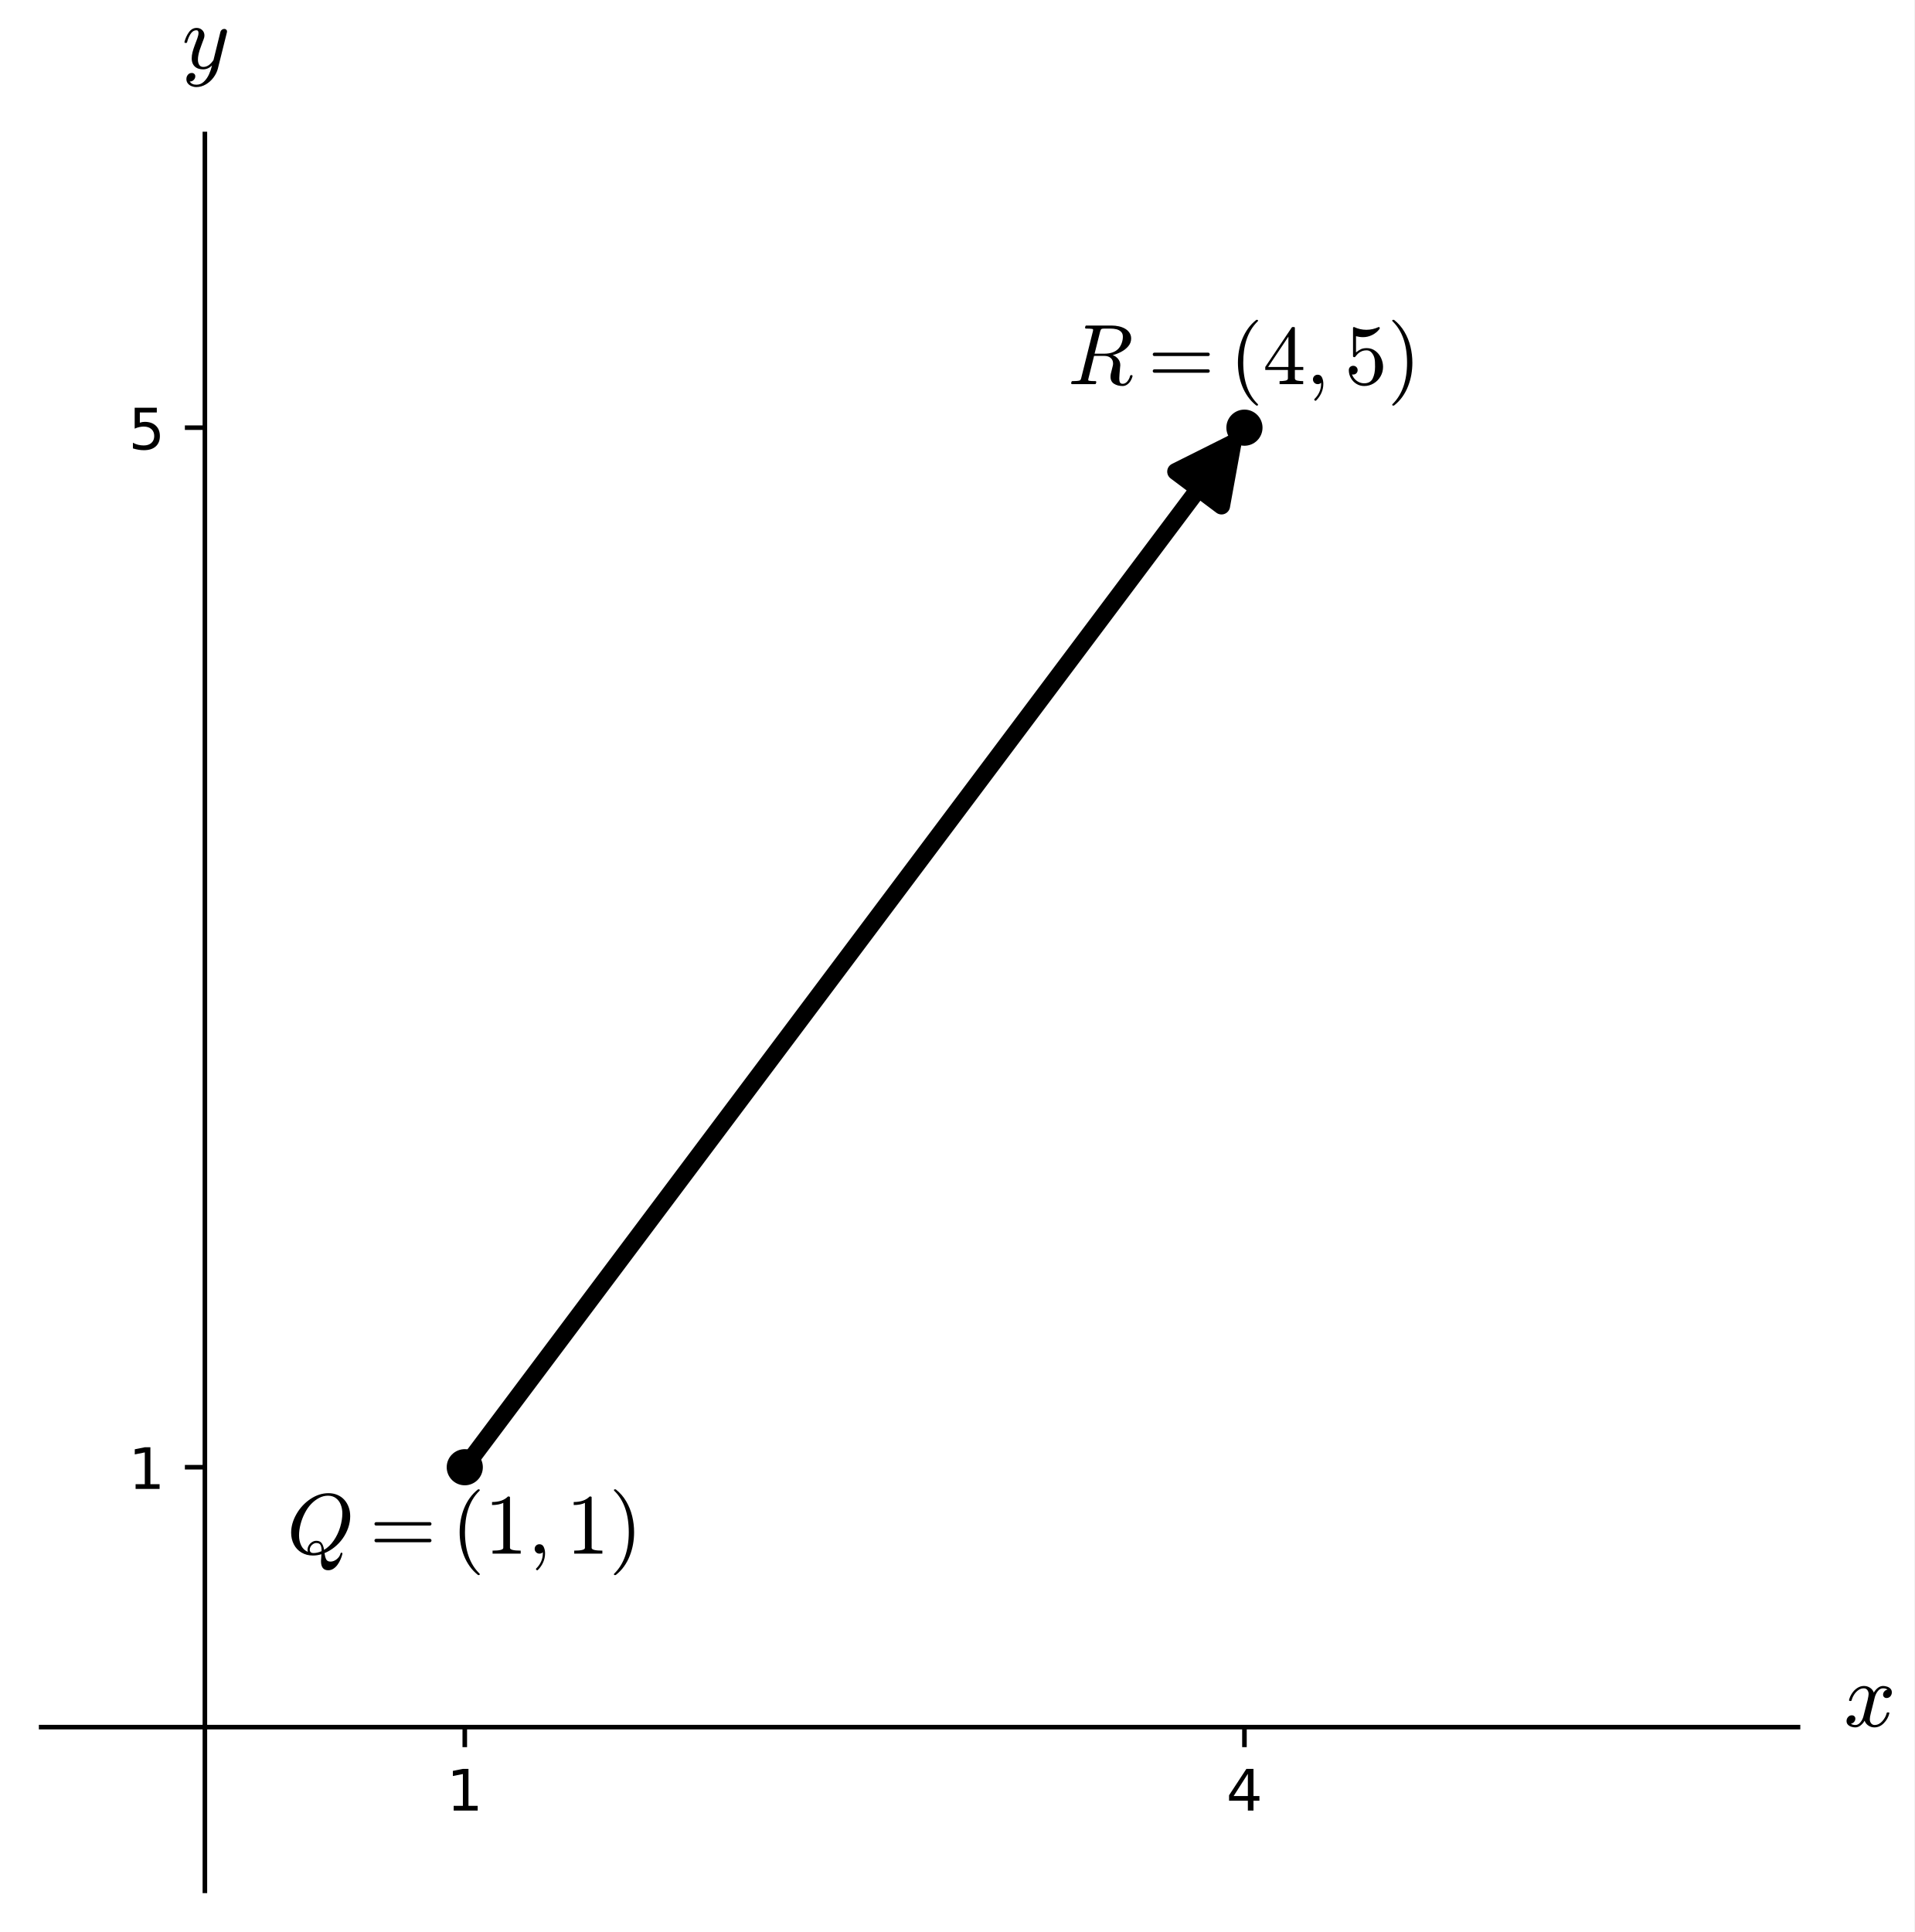
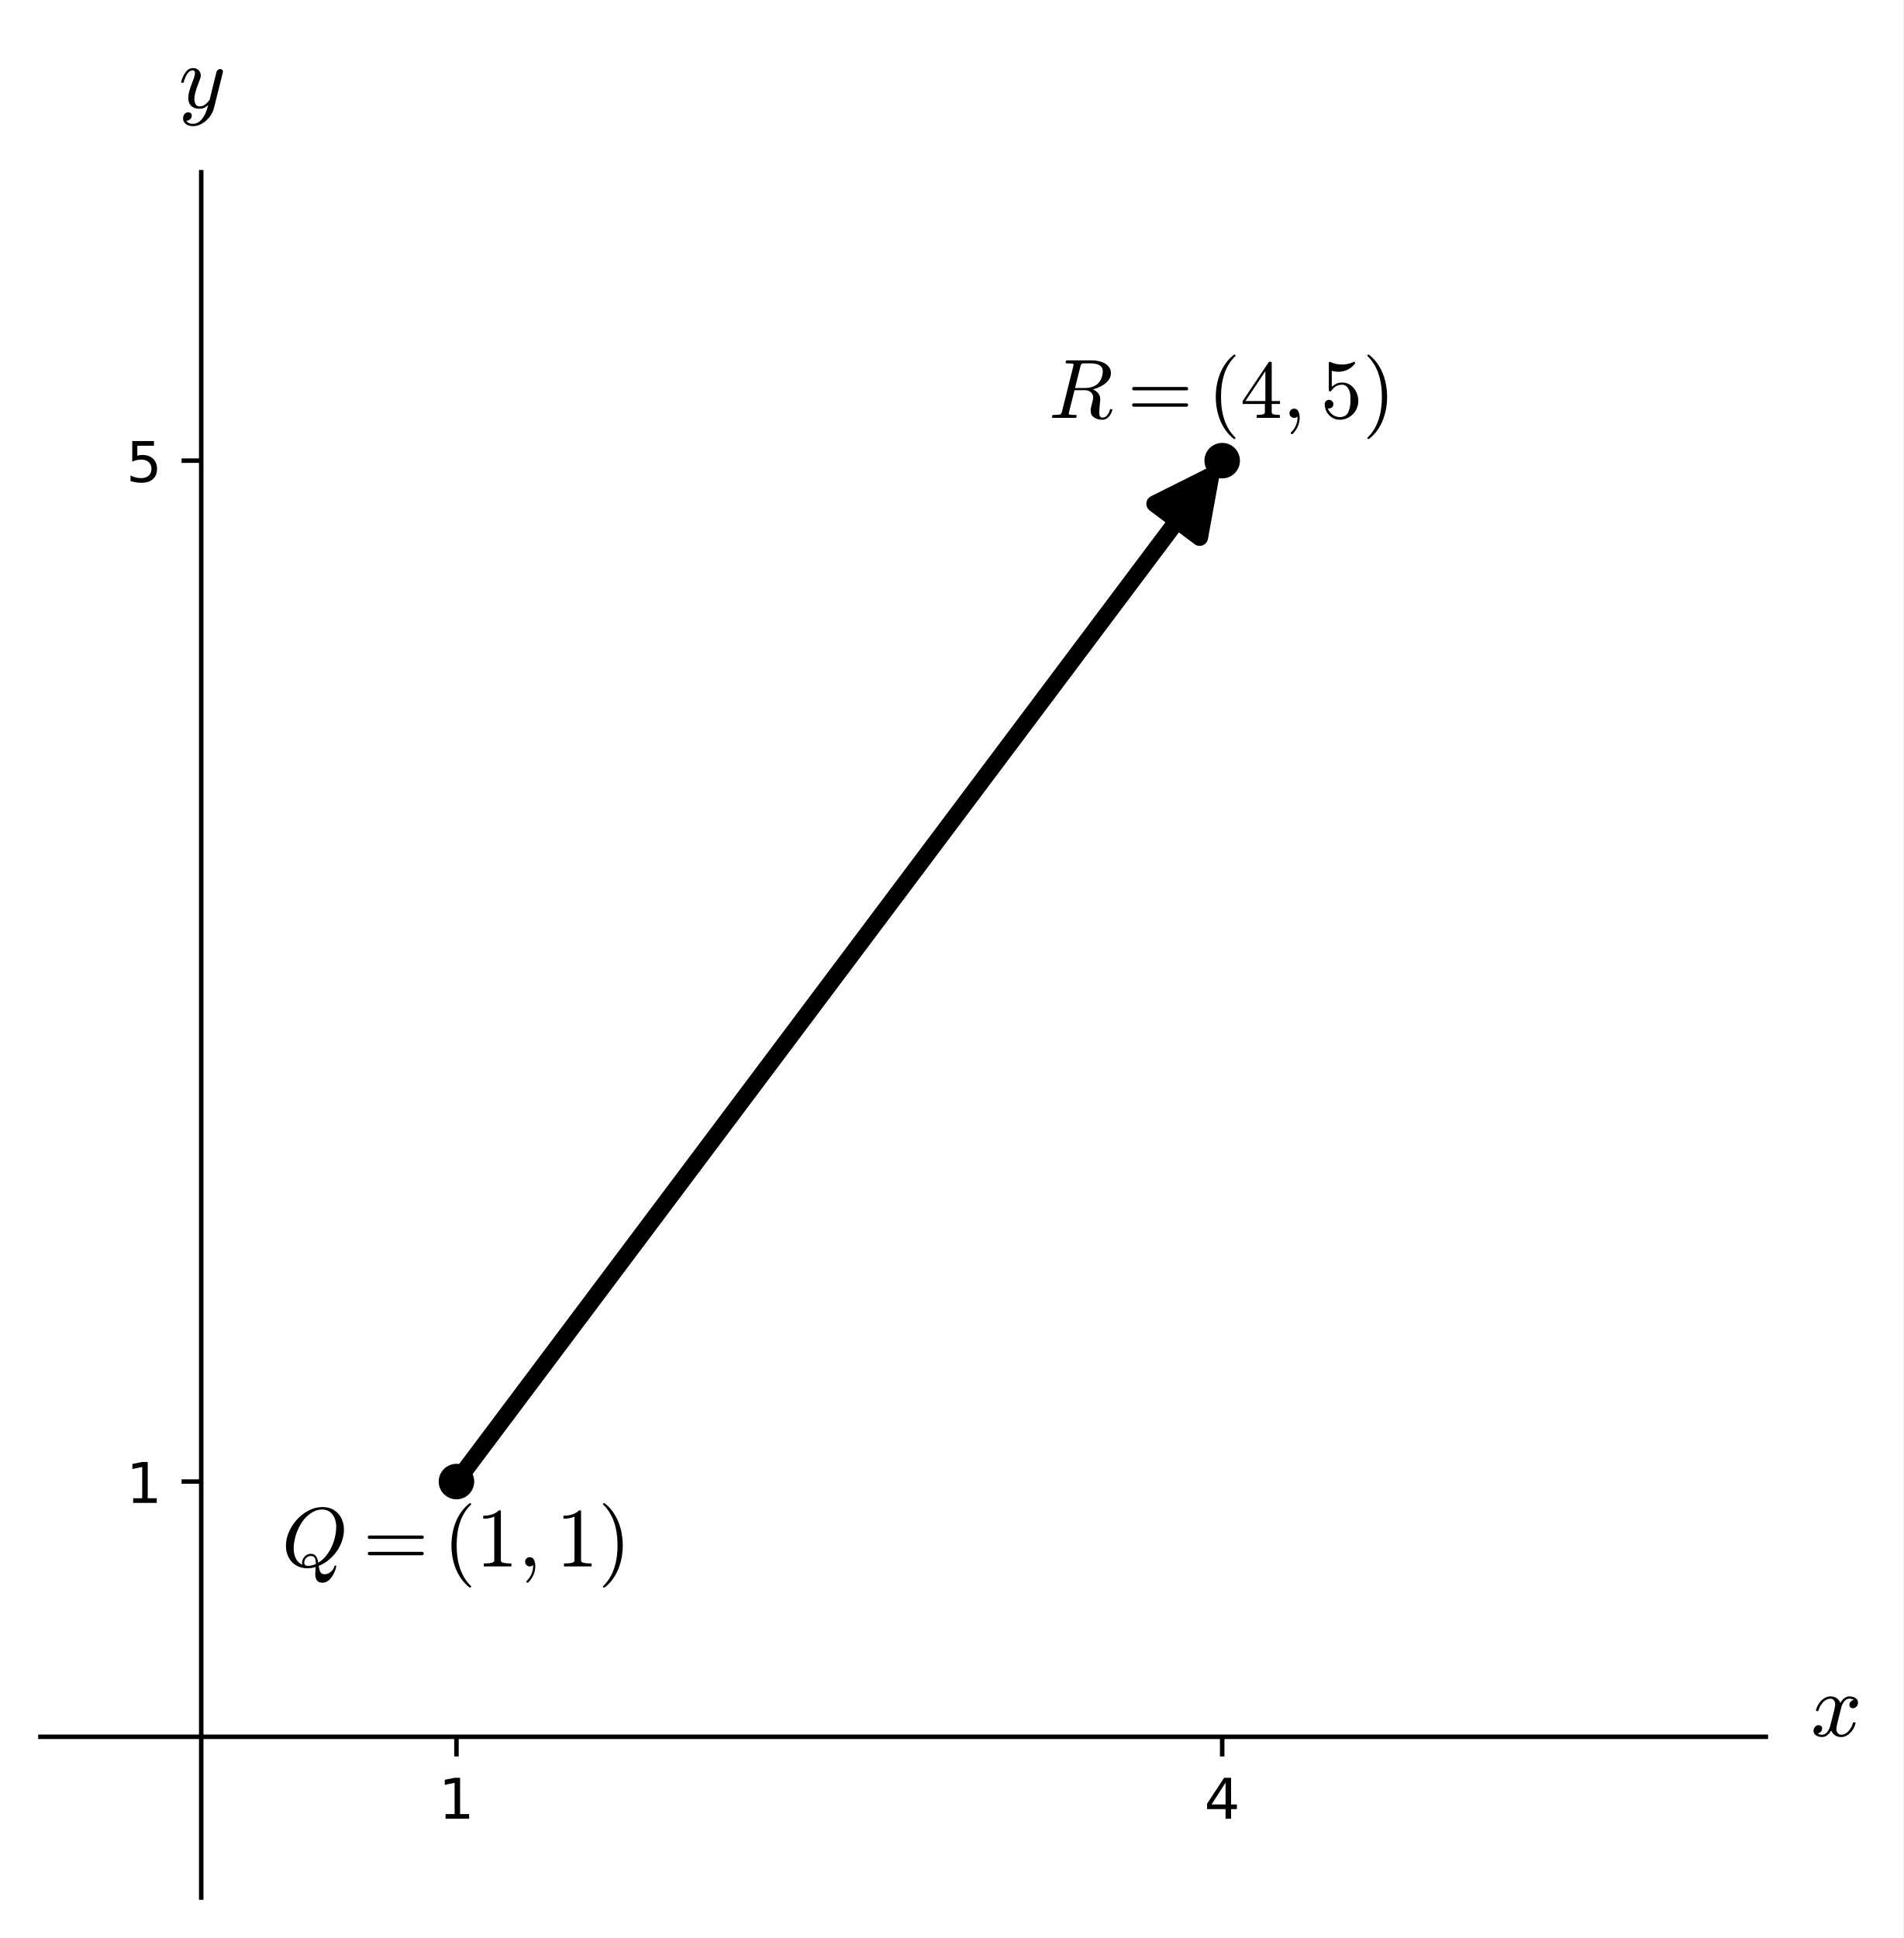
- <svg xmlns="http://www.w3.org/2000/svg" xmlns:xlink="http://www.w3.org/1999/xlink" width="334.9pt" height="338.002pt" viewBox="0 0 334.9 338.002" version="1.1">
+ <svg xmlns="http://www.w3.org/2000/svg" xmlns:xlink="http://www.w3.org/1999/xlink" width="339.04pt" height="345.245pt" viewBox="0 0 339.04 345.245" version="1.1">
  <defs>
    <style type="text/css">*{stroke-linejoin: round; stroke-linecap: butt}</style>
  </defs>
  <g id="figure_1">
    <g id="patch_1">
-       <path d="M -0 338.002  L 334.9 338.002  L 334.9 0  L -0 0  z " style="fill: #ffffff" />
+       <path d="M -0 345.245  L 339.04 345.245  L 339.04 0  L -0 0  z " style="fill: #ffffff" />
    </g>
    <g id="axes_1">
      <g id="patch_2">
-         <path d="M 7.2 330.803  L 314.56 330.803  L 314.56 23.442  L 7.2 23.442  z " style="fill: #ffffff" />
+         <path d="M 7.2 338.045  L 314.56 338.045  L 314.56 30.685  L 7.2 30.685  z " style="fill: #ffffff" />
      </g>
      <g id="PathCollection_1">
-         <path d="M 81.312 259.853  C 82.151 259.853 82.955 259.52 83.548 258.927  C 84.141 258.334 84.474 257.529 84.474 256.691  C 84.474 255.852 84.141 255.047 83.548 254.454  C 82.955 253.861 82.151 253.528 81.312 253.528  C 80.473 253.528 79.669 253.861 79.076 254.454  C 78.483 255.047 78.15 255.852 78.15 256.691  C 78.15 257.529 78.483 258.334 79.076 258.927  C 79.669 259.52 80.473 259.853 81.312 259.853  z " clip-path="url(#pfe573977d1)" />
+         <path d="M 81.312 267.095  C 82.151 267.095 82.955 266.762 83.548 266.169  C 84.141 265.576 84.474 264.772 84.474 263.933  C 84.474 263.094 84.141 262.29 83.548 261.697  C 82.955 261.104 82.151 260.771 81.312 260.771  C 80.473 260.771 79.669 261.104 79.076 261.697  C 78.483 262.29 78.15 263.094 78.15 263.933  C 78.15 264.772 78.483 265.576 79.076 266.169  C 79.669 266.762 80.473 267.095 81.312 267.095  z " clip-path="url(#p85e55a3496)" />
      </g>
      <g id="PathCollection_2">
-         <path d="M 217.714 77.983  C 218.553 77.983 219.357 77.65 219.95 77.057  C 220.543 76.464 220.877 75.659 220.877 74.821  C 220.877 73.982 220.543 73.178 219.95 72.585  C 219.357 71.992 218.553 71.658 217.714 71.658  C 216.876 71.658 216.071 71.992 215.478 72.585  C 214.885 73.178 214.552 73.982 214.552 74.821  C 214.552 75.659 214.885 76.464 215.478 77.057  C 216.071 77.65 216.876 77.983 217.714 77.983  z " clip-path="url(#pfe573977d1)" />
+         <path d="M 217.714 85.226  C 218.553 85.226 219.357 84.892 219.95 84.299  C 220.543 83.706 220.877 82.902 220.877 82.063  C 220.877 81.225 220.543 80.42 219.95 79.827  C 219.357 79.234 218.553 78.901 217.714 78.901  C 216.876 78.901 216.071 79.234 215.478 79.827  C 214.885 80.42 214.552 81.225 214.552 82.063  C 214.552 82.902 214.885 83.706 215.478 84.299  C 216.071 84.892 216.876 85.226 217.714 85.226  z " clip-path="url(#p85e55a3496)" />
      </g>
      <g id="matplotlib.axis_1">
        <g id="xtick_1">
          <g id="line2d_1">
            <defs>
-               <path id="m348ddeb026" d="M 0 0  L 0 3.5  " style="stroke: #000000; stroke-width: 0.8" />
+               <path id="m8d1556620a" d="M 0 0  L 0 3.5  " style="stroke: #000000; stroke-width: 0.8" />
            </defs>
            <g>
-               <use xlink:href="#m348ddeb026" x="81.312" y="302.158" style="stroke: #000000; stroke-width: 0.8" />
+               <use xlink:href="#m8d1556620a" x="81.312" y="309.401" style="stroke: #000000; stroke-width: 0.8" />
            </g>
          </g>
          <g id="text_1">
-             <g transform="translate(78.1307 316.7564) scale(0.1 -0.1)">
+             <g transform="translate(78.1307 323.9989)scale(0.1 -0.1)">
              <defs>
                <path id="DejaVuSans-31" d="M 794 531  L 1825 531  L 1825 4091  L 703 3866  L 703 4441  L 1819 4666  L 2450 4666  L 2450 531  L 3481 531  L 3481 0  L 794 0  L 794 531  z " transform="scale(0.015625)" />
              </defs>
              <use xlink:href="#DejaVuSans-31" />
            </g>
          </g>
        </g>
        <g id="xtick_2">
          <g id="line2d_2">
            <g>
-               <use xlink:href="#m348ddeb026" x="217.714" y="302.158" style="stroke: #000000; stroke-width: 0.8" />
+               <use xlink:href="#m8d1556620a" x="217.714" y="309.401" style="stroke: #000000; stroke-width: 0.8" />
            </g>
          </g>
          <g id="text_2">
-             <g transform="translate(214.5331 316.7564) scale(0.1 -0.1)">
+             <g transform="translate(214.5331 323.9989)scale(0.1 -0.1)">
              <defs>
                <path id="DejaVuSans-34" d="M 2419 4116  L 825 1625  L 2419 1625  L 2419 4116  z M 2253 4666  L 3047 4666  L 3047 1625  L 3713 1625  L 3713 1100  L 3047 1100  L 3047 0  L 2419 0  L 2419 1100  L 313 1100  L 313 1709  L 2253 4666  z " transform="scale(0.015625)" />
              </defs>
              <use xlink:href="#DejaVuSans-34" />
            </g>
          </g>
        </g>
        <g id="text_3">
-           <g transform="translate(322.56 302.158) scale(0.16 -0.16)">
+           <g transform="translate(322.56 309.4005)scale(0.16 -0.16)">
            <defs>
              <path id="Cmmi10-78" d="M 500 184  Q 613 97 819 97  Q 1019 97 1172 289  Q 1325 481 1381 709  L 1672 1844  Q 1741 2153 1741 2266  Q 1741 2425 1652 2544  Q 1563 2663 1403 2663  Q 1200 2663 1022 2536  Q 844 2409 722 2214  Q 600 2019 550 1819  Q 538 1778 500 1778  L 422 1778  Q 372 1778 372 1838  L 372 1856  Q 434 2094 584 2320  Q 734 2547 951 2687  Q 1169 2828 1416 2828  Q 1650 2828 1839 2703  Q 2028 2578 2106 2363  Q 2216 2559 2386 2693  Q 2556 2828 2759 2828  Q 2897 2828 3040 2779  Q 3184 2731 3275 2631  Q 3366 2531 3366 2381  Q 3366 2219 3261 2101  Q 3156 1984 2994 1984  Q 2891 1984 2822 2050  Q 2753 2116 2753 2216  Q 2753 2350 2845 2451  Q 2938 2553 3066 2572  Q 2950 2663 2747 2663  Q 2541 2663 2389 2472  Q 2238 2281 2175 2047  L 1894 916  Q 1825 659 1825 494  Q 1825 331 1917 214  Q 2009 97 2163 97  Q 2463 97 2698 361  Q 2934 625 3009 941  Q 3022 978 3059 978  L 3138 978  Q 3163 978 3178 961  Q 3194 944 3194 922  Q 3194 916 3188 903  Q 3097 522 2806 225  Q 2516 -72 2150 -72  Q 1916 -72 1727 54  Q 1538 181 1459 397  Q 1359 209 1182 68  Q 1006 -72 806 -72  Q 669 -72 523 -23  Q 378 25 287 125  Q 197 225 197 378  Q 197 528 301 651  Q 406 775 563 775  Q 669 775 741 711  Q 813 647 813 544  Q 813 409 723 309  Q 634 209 500 184  z " transform="scale(0.015625)" />
            </defs>
            <use xlink:href="#Cmmi10-78" transform="translate(0 0.8125)" />
          </g>
        </g>
      </g>
      <g id="matplotlib.axis_2">
        <g id="ytick_1">
          <g id="line2d_3">
            <defs>
-               <path id="m4dbbfb55d3" d="M 0 0  L -3.5 0  " style="stroke: #000000; stroke-width: 0.8" />
+               <path id="m534415e4d4" d="M 0 0  L -3.5 0  " style="stroke: #000000; stroke-width: 0.8" />
            </defs>
            <g>
-               <use xlink:href="#m4dbbfb55d3" x="35.844" y="256.691" style="stroke: #000000; stroke-width: 0.8" />
+               <use xlink:href="#m534415e4d4" x="35.844" y="263.933" style="stroke: #000000; stroke-width: 0.8" />
            </g>
          </g>
          <g id="text_4">
-             <g transform="translate(22.482 260.4898) scale(0.1 -0.1)">
+             <g transform="translate(22.482 267.7323)scale(0.1 -0.1)">
              <use xlink:href="#DejaVuSans-31" />
            </g>
          </g>
        </g>
        <g id="ytick_2">
          <g id="line2d_4">
            <g>
-               <use xlink:href="#m4dbbfb55d3" x="35.844" y="74.821" style="stroke: #000000; stroke-width: 0.8" />
+               <use xlink:href="#m534415e4d4" x="35.844" y="82.063" style="stroke: #000000; stroke-width: 0.8" />
            </g>
          </g>
          <g id="text_5">
-             <g transform="translate(22.482 78.61994) scale(0.1 -0.1)">
+             <g transform="translate(22.482 85.86244)scale(0.1 -0.1)">
              <defs>
                <path id="DejaVuSans-35" d="M 691 4666  L 3169 4666  L 3169 4134  L 1269 4134  L 1269 2991  Q 1406 3038 1543 3061  Q 1681 3084 1819 3084  Q 2600 3084 3056 2656  Q 3513 2228 3513 1497  Q 3513 744 3044 326  Q 2575 -91 1722 -91  Q 1428 -91 1123 -41  Q 819 9 494 109  L 494 744  Q 775 591 1075 516  Q 1375 441 1709 441  Q 2250 441 2565 725  Q 2881 1009 2881 1497  Q 2881 1984 2565 2268  Q 2250 2553 1709 2553  Q 1456 2553 1204 2497  Q 953 2441 691 2322  L 691 4666  z " transform="scale(0.015625)" />
              </defs>
              <use xlink:href="#DejaVuSans-35" />
            </g>
          </g>
        </g>
        <g id="text_6">
-           <g transform="translate(31.8445 12.0825) scale(0.16 -0.16)">
+           <g transform="translate(31.8445 19.325)scale(0.16 -0.16)">
            <defs>
              <path id="Cmmi10-79" d="M 538 -916  Q 672 -1147 1006 -1147  Q 1309 -1147 1531 -934  Q 1753 -722 1889 -420  Q 2025 -119 2100 197  Q 1816 -72 1484 -72  Q 1231 -72 1053 15  Q 875 103 776 276  Q 678 450 678 697  Q 678 906 734 1126  Q 791 1347 892 1617  Q 994 1888 1069 2088  Q 1153 2322 1153 2472  Q 1153 2663 1013 2663  Q 759 2663 595 2402  Q 431 2141 353 1819  Q 341 1778 300 1778  L 225 1778  Q 172 1778 172 1838  L 172 1856  Q 275 2238 487 2533  Q 700 2828 1025 2828  Q 1253 2828 1411 2678  Q 1569 2528 1569 2297  Q 1569 2178 1516 2047  Q 1488 1969 1388 1706  Q 1288 1444 1234 1272  Q 1181 1100 1147 934  Q 1113 769 1113 603  Q 1113 391 1203 244  Q 1294 97 1491 97  Q 1888 97 2203 581  L 2688 2553  Q 2709 2638 2787 2698  Q 2866 2759 2956 2759  Q 3034 2759 3092 2709  Q 3150 2659 3150 2578  Q 3150 2541 3144 2528  L 2509 -19  Q 2425 -347 2200 -647  Q 1975 -947 1658 -1130  Q 1341 -1313 997 -1313  Q 831 -1313 668 -1248  Q 506 -1184 406 -1056  Q 306 -928 306 -756  Q 306 -581 409 -453  Q 513 -325 684 -325  Q 788 -325 858 -389  Q 928 -453 928 -556  Q 928 -703 818 -812  Q 709 -922 563 -922  Q 556 -919 550 -917  Q 544 -916 538 -916  z " transform="scale(0.015625)" />
            </defs>
            <use xlink:href="#Cmmi10-79" transform="translate(0 0.8125)" />
          </g>
        </g>
      </g>
      <g id="patch_3">
-         <path d="M 81.312 256.691  Q 149.513 165.756 215.702 77.504  " clip-path="url(#pfe573977d1)" style="fill: none; stroke: #000000; stroke-width: 3; stroke-linecap: round" />
-         <path d="M 205.702 82.504  L 215.702 77.504  L 213.702 88.504  z " clip-path="url(#pfe573977d1)" style="stroke: #000000; stroke-width: 3; stroke-linecap: round" />
+         <path d="M 81.312 263.933  Q 149.513 172.998 215.702 84.747  " clip-path="url(#p85e55a3496)" style="fill: none; stroke: #000000; stroke-width: 3; stroke-linecap: round" />
+         <path d="M 205.702 89.747  L 215.702 84.747  L 213.702 95.747  L 205.702 89.747  z " clip-path="url(#p85e55a3496)" style="stroke: #000000; stroke-width: 3; stroke-linecap: round" />
      </g>
      <g id="patch_4">
-         <path d="M 35.844 330.803  L 35.844 23.442  " style="fill: none; stroke: #000000; stroke-width: 0.8; stroke-linejoin: miter; stroke-linecap: square" />
+         <path d="M 35.844 338.045  L 35.844 30.685  " style="fill: none; stroke: #000000; stroke-width: 0.8; stroke-linejoin: miter; stroke-linecap: square" />
      </g>
      <g id="patch_5">
-         <path d="M 7.2 302.158  L 314.56 302.158  " style="fill: none; stroke: #000000; stroke-width: 0.8; stroke-linejoin: miter; stroke-linecap: square" />
+         <path d="M 7.2 309.401  L 314.56 309.401  " style="fill: none; stroke: #000000; stroke-width: 0.8; stroke-linejoin: miter; stroke-linecap: square" />
      </g>
      <g id="text_7">
-         <g transform="translate(50.18695 271.8074) scale(0.15 -0.15)">
+         <g transform="translate(50.18695 279.0499)scale(0.15 -0.15)">
          <defs>
            <path id="Cmmi10-51" d="M 1947 -141  Q 1466 -141 1094 79  Q 722 300 520 692  Q 319 1084 319 1563  Q 319 2259 714 2950  Q 1109 3641 1756 4077  Q 2403 4513 3109 4513  Q 3475 4513 3778 4381  Q 4081 4250 4290 4017  Q 4500 3784 4614 3471  Q 4728 3159 4728 2791  Q 4728 2366 4581 1936  Q 4434 1506 4171 1136  Q 3909 766 3559 484  Q 3209 203 2809 38  Q 2850 -256 2934 -425  Q 3019 -594 3256 -594  Q 3506 -594 3726 -412  Q 3947 -231 4006 13  Q 4019 72 4078 72  Q 4147 72 4147 -13  Q 4100 -219 4008 -430  Q 3916 -641 3786 -823  Q 3656 -1006 3478 -1123  Q 3300 -1241 3084 -1241  Q 2547 -1241 2547 -550  Q 2547 -509 2562 -332  Q 2578 -156 2578 -44  Q 2269 -141 1947 -141  z M 1709 300  Q 1709 44 1991 44  Q 2275 44 2591 184  L 2591 244  Q 2591 503 2509 648  Q 2428 794 2194 794  Q 2078 794 1964 723  Q 1850 653 1779 539  Q 1709 425 1709 300  z M 1544 288  Q 1544 456 1637 612  Q 1731 769 1881 864  Q 2031 959 2203 959  Q 2481 959 2607 771  Q 2734 584 2778 281  Q 3188 525 3500 978  Q 3813 1431 3977 1973  Q 4141 2516 4141 3003  Q 4141 3356 4023 3656  Q 3906 3956 3664 4140  Q 3422 4325 3066 4325  Q 2722 4325 2403 4156  Q 2084 3988 1813 3706  Q 1550 3434 1342 3032  Q 1134 2631 1021 2193  Q 909 1756 909 1356  Q 909 947 1068 612  Q 1228 278 1569 128  Q 1544 194 1544 288  z " transform="scale(0.015625)" />
            <path id="Cmr10-3d" d="M 481 850  Q 428 850 393 890  Q 359 931 359 978  Q 359 1031 393 1068  Q 428 1106 481 1106  L 4500 1106  Q 4547 1106 4581 1068  Q 4616 1031 4616 978  Q 4616 931 4581 890  Q 4547 850 4500 850  L 481 850  z M 481 2094  Q 428 2094 393 2131  Q 359 2169 359 2222  Q 359 2269 393 2309  Q 428 2350 481 2350  L 4500 2350  Q 4547 2350 4581 2309  Q 4616 2269 4616 2222  Q 4616 2169 4581 2131  Q 4547 2094 4500 2094  L 481 2094  z " transform="scale(0.015625)" />
            <path id="Cmr10-28" d="M 1984 -1588  Q 1628 -1306 1370 -942  Q 1113 -578 948 -165  Q 784 247 703 697  Q 622 1147 622 1600  Q 622 2059 703 2509  Q 784 2959 951 3375  Q 1119 3791 1378 4153  Q 1638 4516 1984 4788  Q 1984 4800 2016 4800  L 2075 4800  Q 2094 4800 2109 4783  Q 2125 4766 2125 4744  Q 2125 4716 2113 4703  Q 1800 4397 1592 4047  Q 1384 3697 1257 3301  Q 1131 2906 1075 2482  Q 1019 2059 1019 1600  Q 1019 -434 2106 -1491  Q 2125 -1509 2125 -1544  Q 2125 -1559 2108 -1579  Q 2091 -1600 2075 -1600  L 2016 -1600  Q 1984 -1600 1984 -1588  z " transform="scale(0.015625)" />
            <path id="Cmr10-31" d="M 594 0  L 594 225  Q 1394 225 1394 428  L 1394 3788  Q 1063 3628 556 3628  L 556 3853  Q 1341 3853 1741 4263  L 1831 4263  Q 1853 4263 1873 4245  Q 1894 4228 1894 4206  L 1894 428  Q 1894 225 2694 225  L 2694 0  L 594 0  z " transform="scale(0.015625)" />
            <path id="Cmmi10-3b" d="M 634 -1153  Q 634 -1125 659 -1100  Q 891 -878 1019 -587  Q 1147 -297 1147 25  L 1147 103  Q 1044 0 891 0  Q 744 0 641 103  Q 538 206 538 353  Q 538 503 641 603  Q 744 703 891 703  Q 1119 703 1216 492  Q 1313 281 1313 25  Q 1313 -331 1170 -651  Q 1028 -972 769 -1228  Q 744 -1241 728 -1241  Q 697 -1241 665 -1212  Q 634 -1184 634 -1153  z " transform="scale(0.015625)" />
            <path id="Cmr10-29" d="M 416 -1600  Q 359 -1600 359 -1544  Q 359 -1516 372 -1503  Q 1466 -434 1466 1600  Q 1466 3634 384 4691  Q 359 4706 359 4744  Q 359 4766 376 4783  Q 394 4800 416 4800  L 475 4800  Q 494 4800 506 4788  Q 966 4425 1272 3906  Q 1578 3388 1720 2800  Q 1863 2213 1863 1600  Q 1863 1147 1786 708  Q 1709 269 1542 -157  Q 1375 -584 1119 -945  Q 863 -1306 506 -1588  Q 494 -1600 475 -1600  L 416 -1600  z " transform="scale(0.015625)" />
          </defs>
          <use xlink:href="#Cmmi10-51" />
          <use xlink:href="#Cmr10-3d" transform="translate(96.5625 0)" />
          <use xlink:href="#Cmr10-28" transform="translate(191.8066 0)" />
          <use xlink:href="#Cmr10-31" transform="translate(230.625 0)" />
          <use xlink:href="#Cmmi10-3b" transform="translate(280.625 0)" />
          <use xlink:href="#Cmr10-31" transform="translate(325.8691 0)" />
          <use xlink:href="#Cmr10-29" transform="translate(375.8691 0)" />
        </g>
      </g>
      <g id="text_8">
-         <g transform="translate(186.8143 67.20386) scale(0.15 -0.15)">
+         <g transform="translate(186.8143 74.44636)scale(0.15 -0.15)">
          <defs>
            <path id="Cmmi10-52" d="M 313 0  Q 250 0 250 84  Q 253 100 262 139  Q 272 178 289 201  Q 306 225 331 225  Q 722 225 878 269  Q 959 297 997 441  L 1875 3956  Q 1888 4019 1888 4044  Q 1888 4113 1813 4122  Q 1691 4147 1350 4147  Q 1288 4147 1288 4231  Q 1291 4247 1300 4286  Q 1309 4325 1326 4348  Q 1344 4372 1369 4372  L 3309 4372  Q 3541 4372 3791 4319  Q 4041 4266 4250 4152  Q 4459 4038 4593 3848  Q 4728 3659 4728 3406  Q 4728 3084 4515 2831  Q 4303 2578 3978 2408  Q 3653 2238 3347 2169  Q 3597 2078 3756 1879  Q 3916 1681 3916 1422  Q 3916 1388 3914 1370  Q 3913 1353 3909 1331  L 3859 763  Q 3853 638 3847 550  Q 3841 463 3841 409  Q 3841 234 3892 129  Q 3944 25 4097 25  Q 4297 25 4448 211  Q 4600 397 4647 616  Q 4675 672 4709 672  L 4769 672  Q 4831 672 4831 588  Q 4784 403 4682 237  Q 4581 72 4426 -34  Q 4272 -141 4091 -141  Q 3716 -141 3452 26  Q 3188 194 3188 550  Q 3188 684 3213 788  L 3353 1356  Q 3378 1434 3378 1538  Q 3378 1803 3198 1954  Q 3019 2106 2747 2106  L 1959 2106  L 1538 416  Q 1522 363 1522 325  Q 1522 259 1600 250  Q 1722 225 2059 225  Q 2125 225 2125 141  Q 2103 50 2090 25  Q 2078 0 2016 0  L 313 0  z M 1997 2272  L 2706 2272  Q 3403 2272 3756 2625  Q 3919 2788 4014 3039  Q 4109 3291 4109 3541  Q 4109 3778 3970 3912  Q 3831 4047 3626 4097  Q 3422 4147 3175 4147  L 2747 4147  Q 2572 4147 2515 4117  Q 2459 4088 2413 3928  L 1997 2272  z " transform="scale(0.015625)" />
            <path id="Cmr10-34" d="M 178 1056  L 178 1281  L 2156 4231  Q 2178 4263 2222 4263  L 2316 4263  Q 2388 4263 2388 4191  L 2388 1281  L 3016 1281  L 3016 1056  L 2388 1056  L 2388 428  Q 2388 297 2575 261  Q 2763 225 3009 225  L 3009 0  L 1247 0  L 1247 225  Q 1494 225 1681 261  Q 1869 297 1869 428  L 1869 1056  L 178 1056  z M 391 1281  L 1906 1281  L 1906 3547  L 391 1281  z " transform="scale(0.015625)" />
            <path id="Cmr10-35" d="M 556 728  Q 622 541 758 387  Q 894 234 1080 148  Q 1266 63 1466 63  Q 1928 63 2103 422  Q 2278 781 2278 1294  Q 2278 1516 2270 1667  Q 2263 1819 2228 1959  Q 2169 2184 2020 2353  Q 1872 2522 1656 2522  Q 1441 2522 1286 2456  Q 1131 2391 1034 2303  Q 938 2216 863 2119  Q 788 2022 769 2016  L 697 2016  Q 681 2016 657 2036  Q 634 2056 634 2075  L 634 4213  Q 634 4228 654 4245  Q 675 4263 697 4263  L 716 4263  Q 1147 4056 1631 4056  Q 2106 4056 2547 4263  L 2566 4263  Q 2588 4263 2606 4247  Q 2625 4231 2625 4213  L 2625 4153  Q 2625 4122 2613 4122  Q 2394 3831 2064 3668  Q 1734 3506 1381 3506  Q 1125 3506 856 3578  L 856 2369  Q 1069 2541 1236 2614  Q 1403 2688 1663 2688  Q 2016 2688 2295 2484  Q 2575 2281 2725 1954  Q 2875 1628 2875 1288  Q 2875 903 2686 575  Q 2497 247 2172 53  Q 1847 -141 1466 -141  Q 1150 -141 886 21  Q 622 184 470 459  Q 319 734 319 1044  Q 319 1188 412 1278  Q 506 1369 647 1369  Q 788 1369 883 1276  Q 978 1184 978 1044  Q 978 906 883 811  Q 788 716 647 716  Q 625 716 597 720  Q 569 725 556 728  z " transform="scale(0.015625)" />
          </defs>
          <use xlink:href="#Cmmi10-52" />
          <use xlink:href="#Cmr10-3d" transform="translate(93.4375 0)" />
          <use xlink:href="#Cmr10-28" transform="translate(188.6816 0)" />
          <use xlink:href="#Cmr10-34" transform="translate(227.5 0)" />
          <use xlink:href="#Cmmi10-3b" transform="translate(277.5 0)" />
          <use xlink:href="#Cmr10-35" transform="translate(322.7441 0)" />
          <use xlink:href="#Cmr10-29" transform="translate(372.7441 0)" />
        </g>
      </g>
    </g>
  </g>
  <defs>
-     <clipPath id="pfe573977d1">
-       <rect x="7.2" y="23.442" width="307.36" height="307.36" />
+     <clipPath id="p85e55a3496">
+       <rect x="7.2" y="30.685" width="307.36" height="307.36" />
    </clipPath>
  </defs>
</svg>
